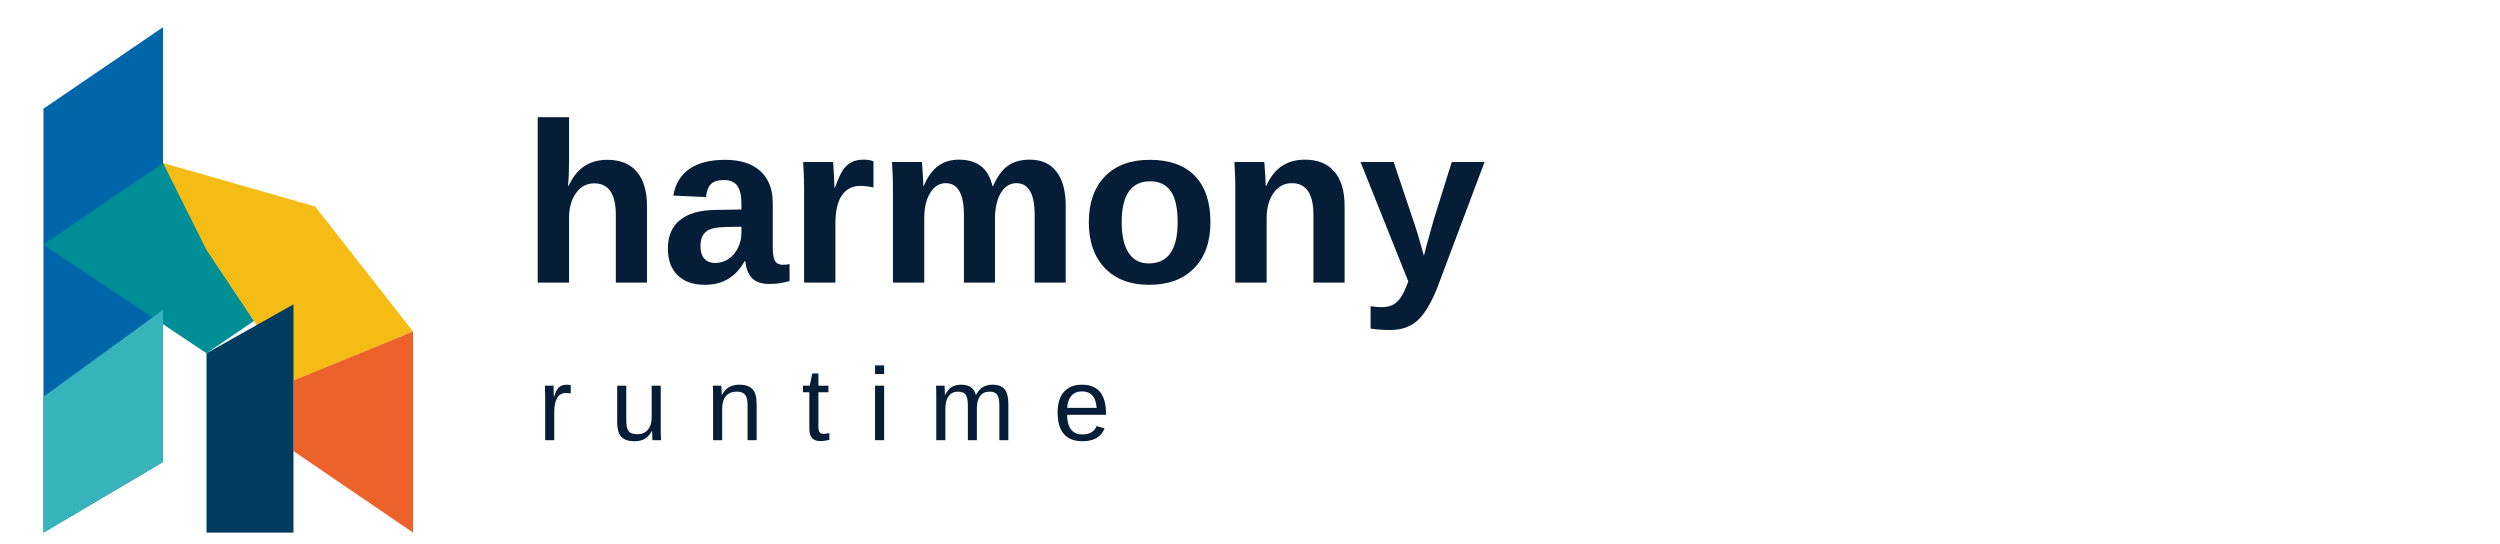
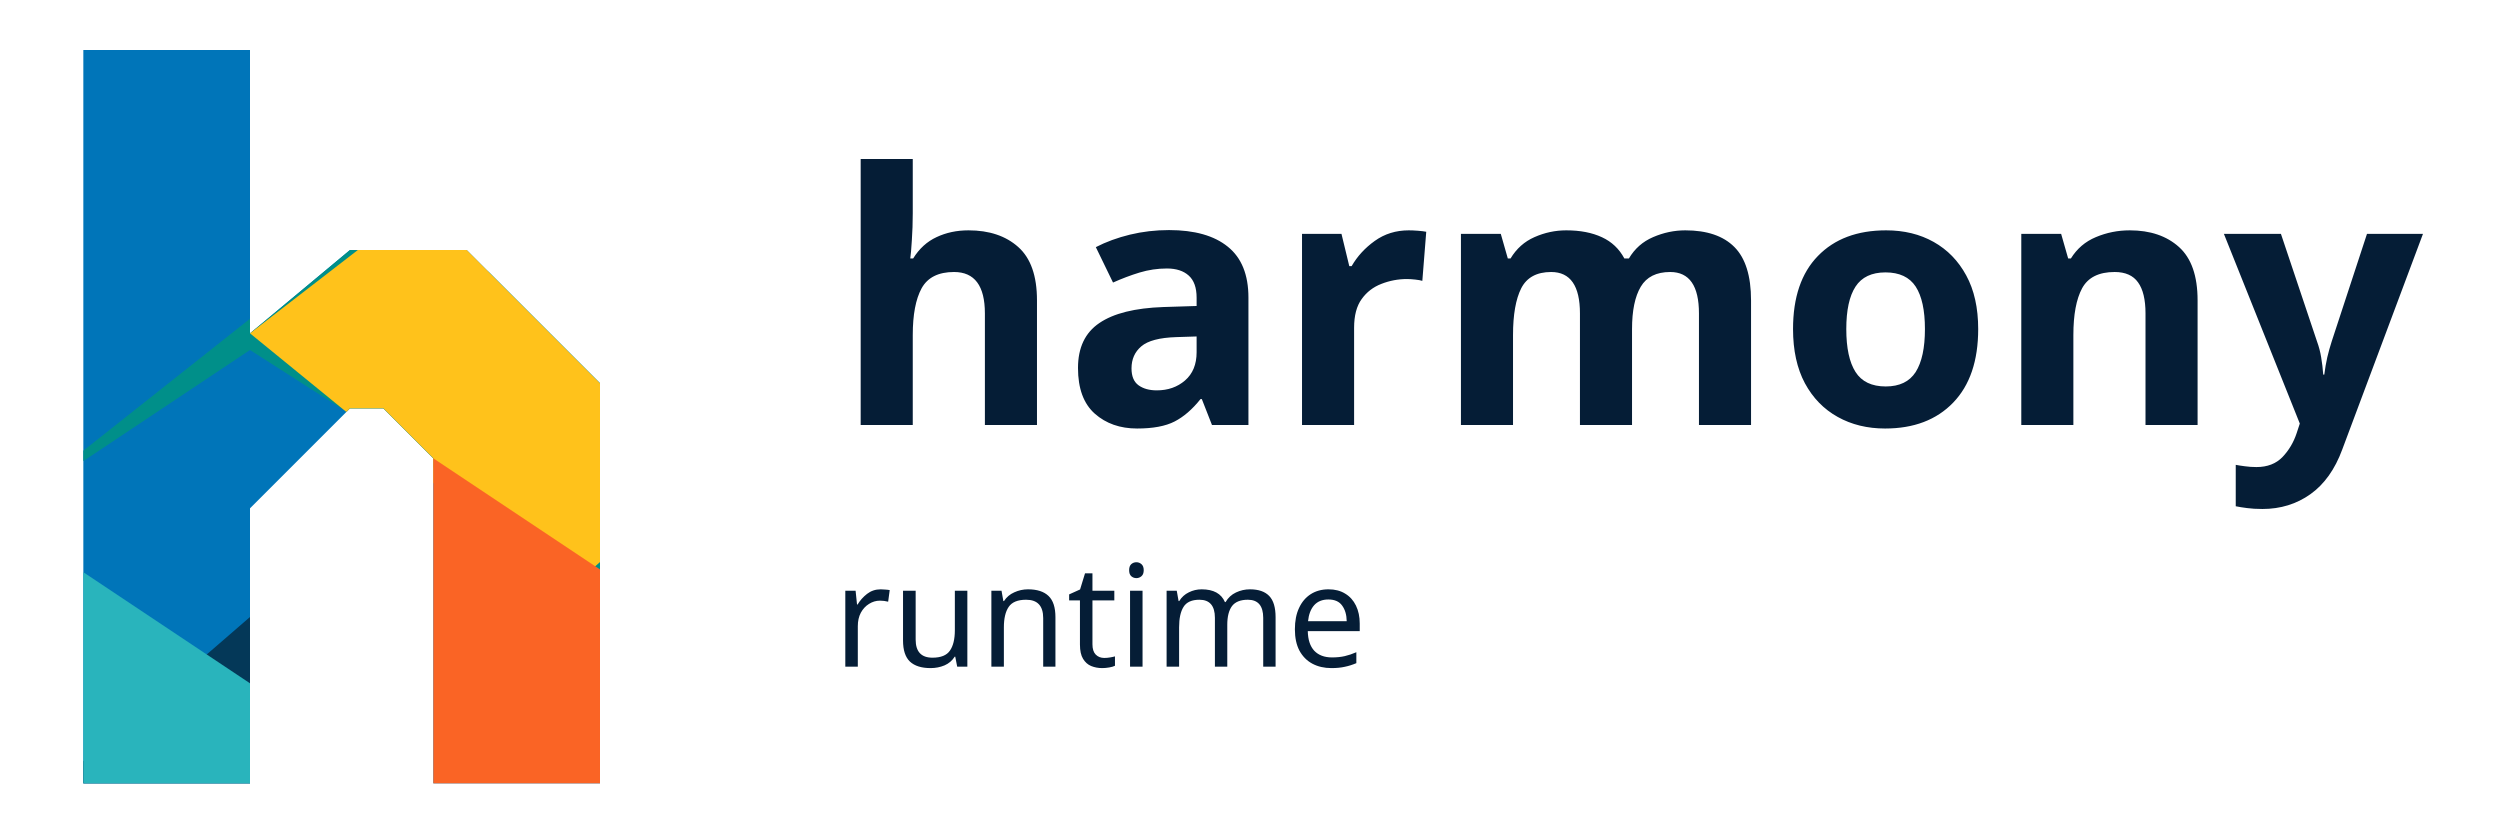
- <svg xmlns="http://www.w3.org/2000/svg" viewBox="0 0 460 100" role="img" aria-labelledby="title">
-   <path fill="#0066aa" d="M8 20 30 5v80L8 98z" />
-   <path fill="#008e96" d="m8 45 22-15 30 20-22 15z" />
-   <path fill="#f5bc16" d="m30 30 28 8 18 23-22 9-16-24z" />
-   <path fill="#ed612a" d="m54 70 22-9v37L54 83z" />
-   <path fill="#003b60" d="m38 65 16-9v42H38z" />
-   <path fill="#36b3bb" d="m8 73 22-16v28L8 98z" />
-   <text x="96" y="52" fill="#051d36" font-family="Arial,sans-serif" font-size="42" font-weight="700">harmony</text>
-   <text x="99" y="81" fill="#051d36" font-family="Arial,sans-serif" font-size="19" letter-spacing="7">runtime</text>
+ <svg xmlns="http://www.w3.org/2000/svg" viewBox="0 0 300 100" role="img" aria-labelledby="title">
+   <path d="M10 6H30V40L42 30H56L72 46V94H52V55L46 49H42L30 61V94H10Z" fill="#0075b9" />
+   <defs>
+     <clipPath id="h">
+       <path d="M10 6H30V40L42 30H56L72 46V94H52V55L46 49H42L30 61V94H10Z" />
+     </clipPath>
+   </defs>
+   <g clip-path="url(#h)">
+     <path fill="#008f89" d="M0 62 48 24 80 50 80 74 30 42z" />
+     <path fill="#ffc21b" d="m30 40 22-17 34 32-18 16z" />
+     <path fill="#fa6425" d="m52 55 30 20v30H52z" />
+     <path fill="#043858" d="m0 100 52-45v50z" />
+     <path fill="#29b4bc" d="m0 62 30 20v20H0z" />
+   </g>
+   <g fill="#051d36" font-family="Noto Sans, Liberation Sans, sans-serif">
+     <text x="100" y="51" font-size="42" font-weight="700" textLength="192" lengthAdjust="spacingAndGlyphs">harmony</text>
+     <text x="100" y="80" font-size="17" textLength="192" lengthAdjust="spacing">runtime</text>
+   </g>
</svg>
